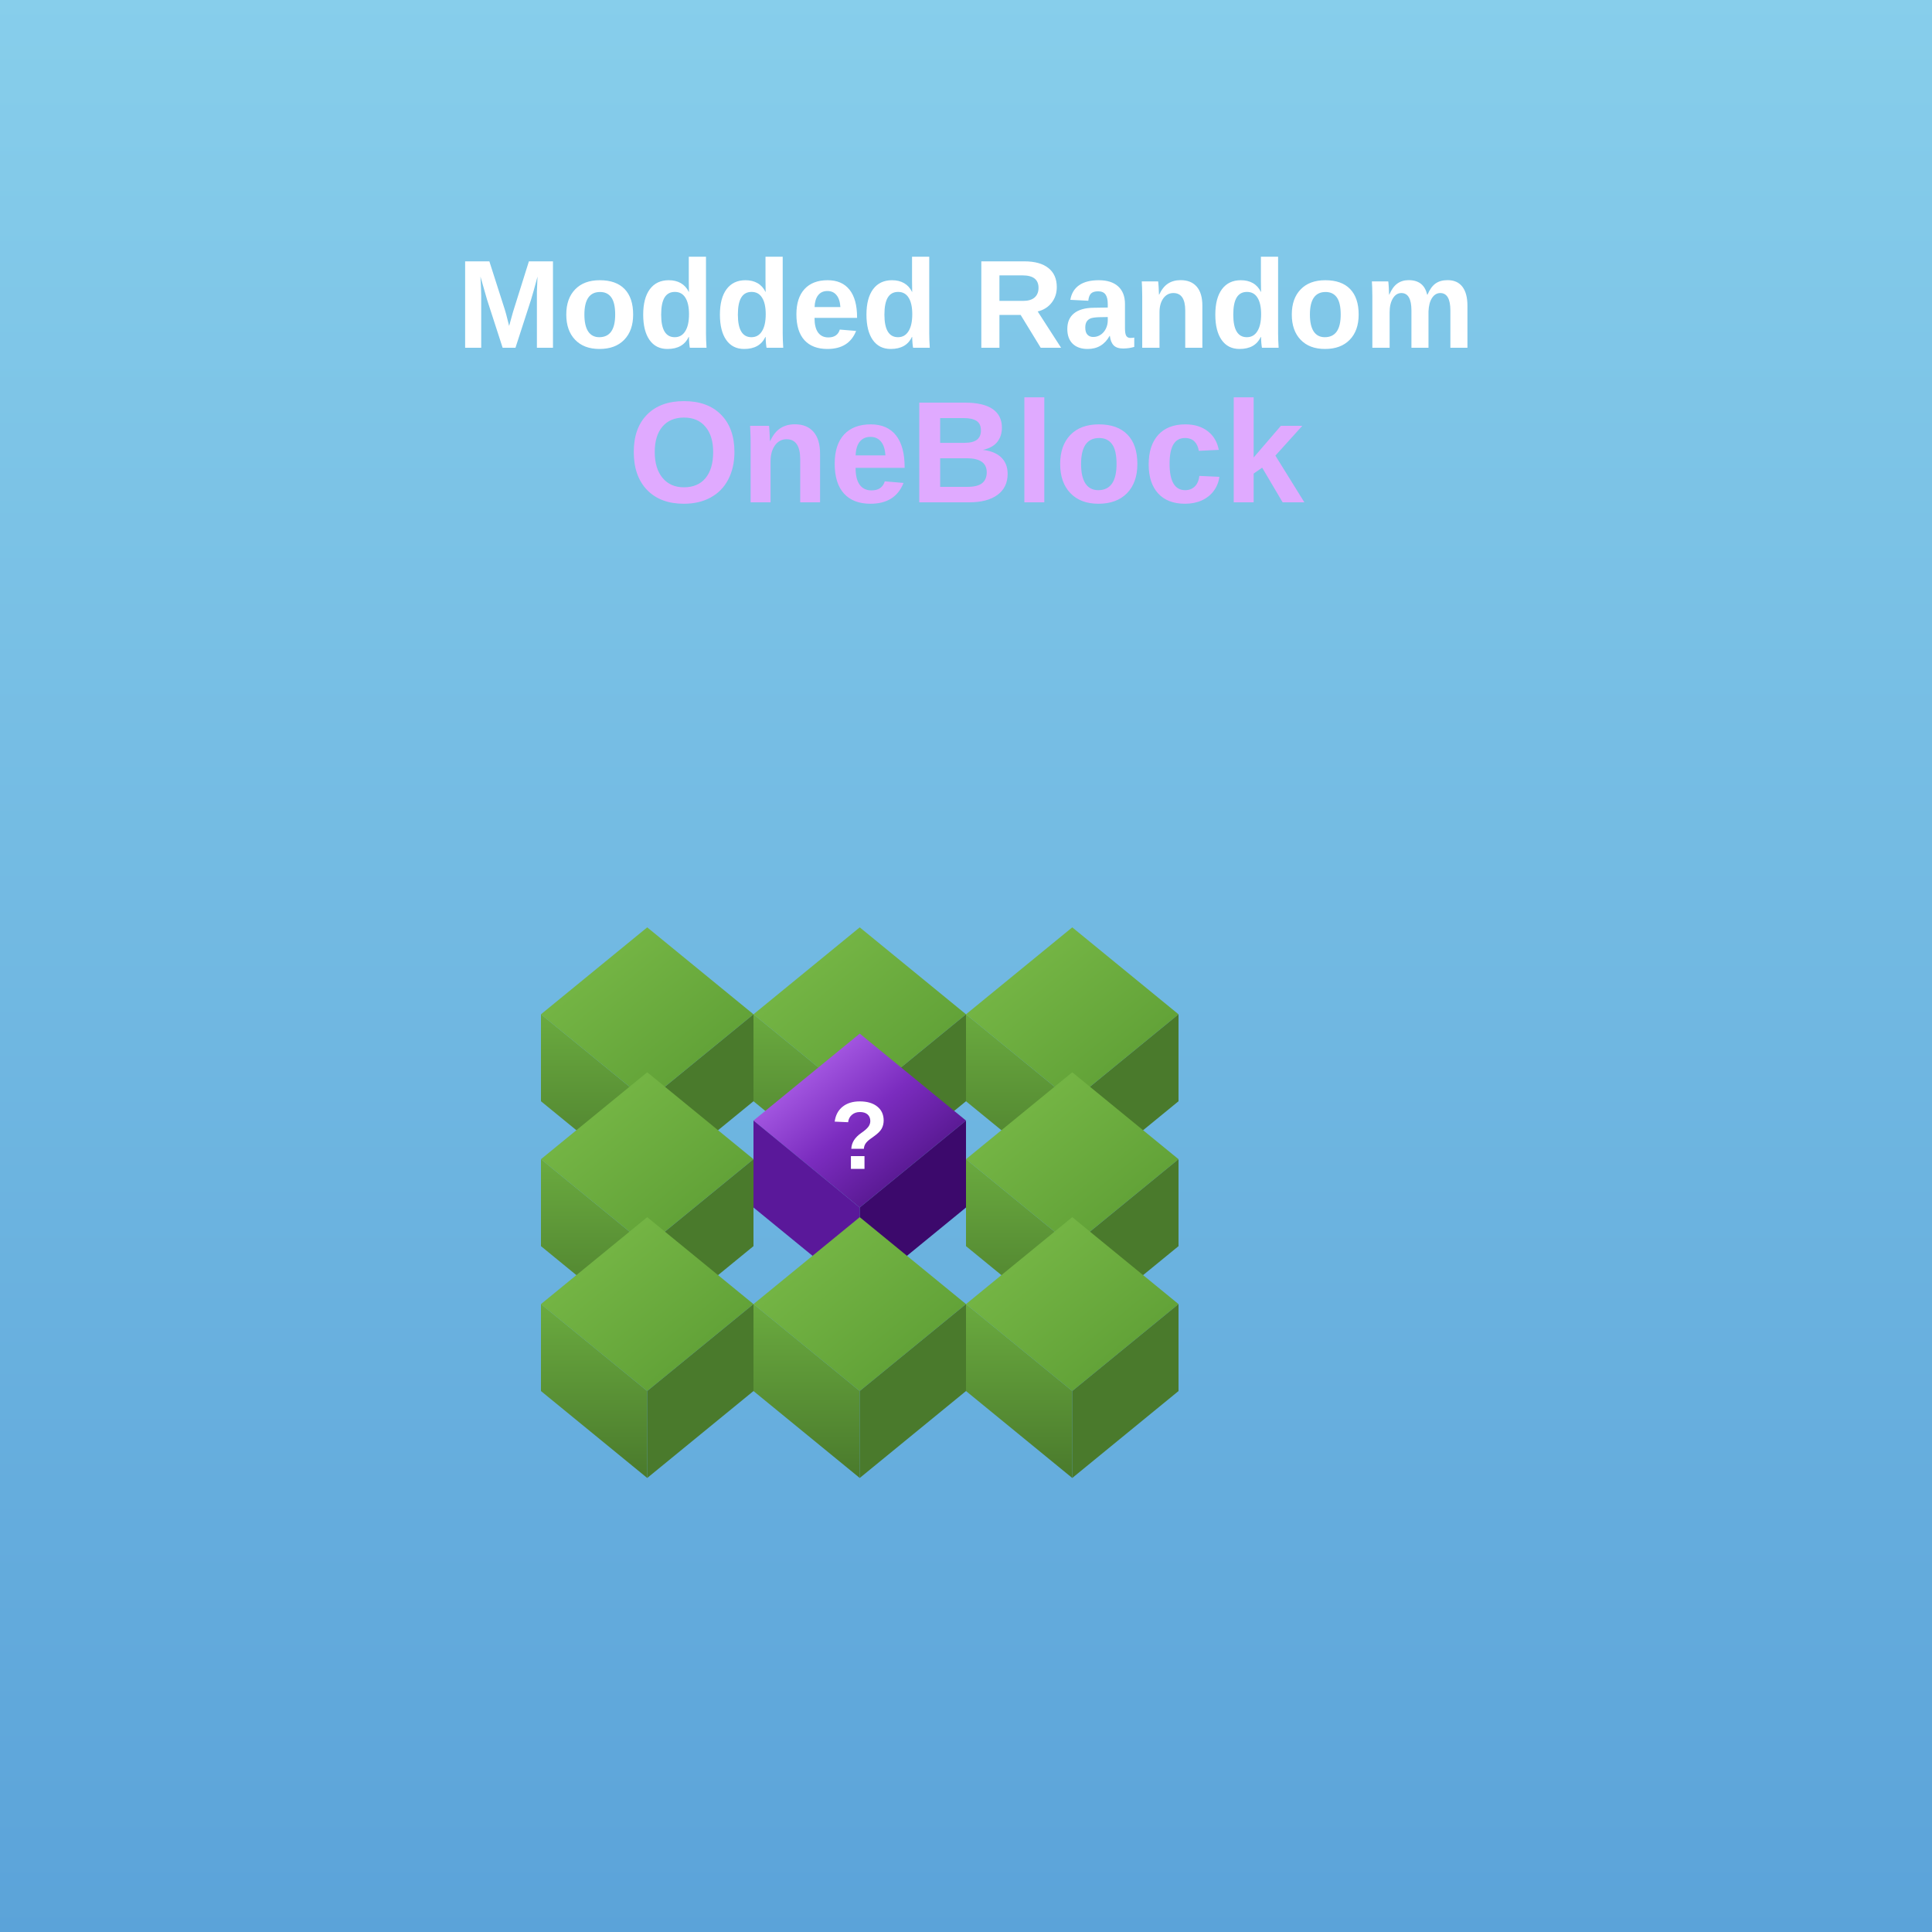
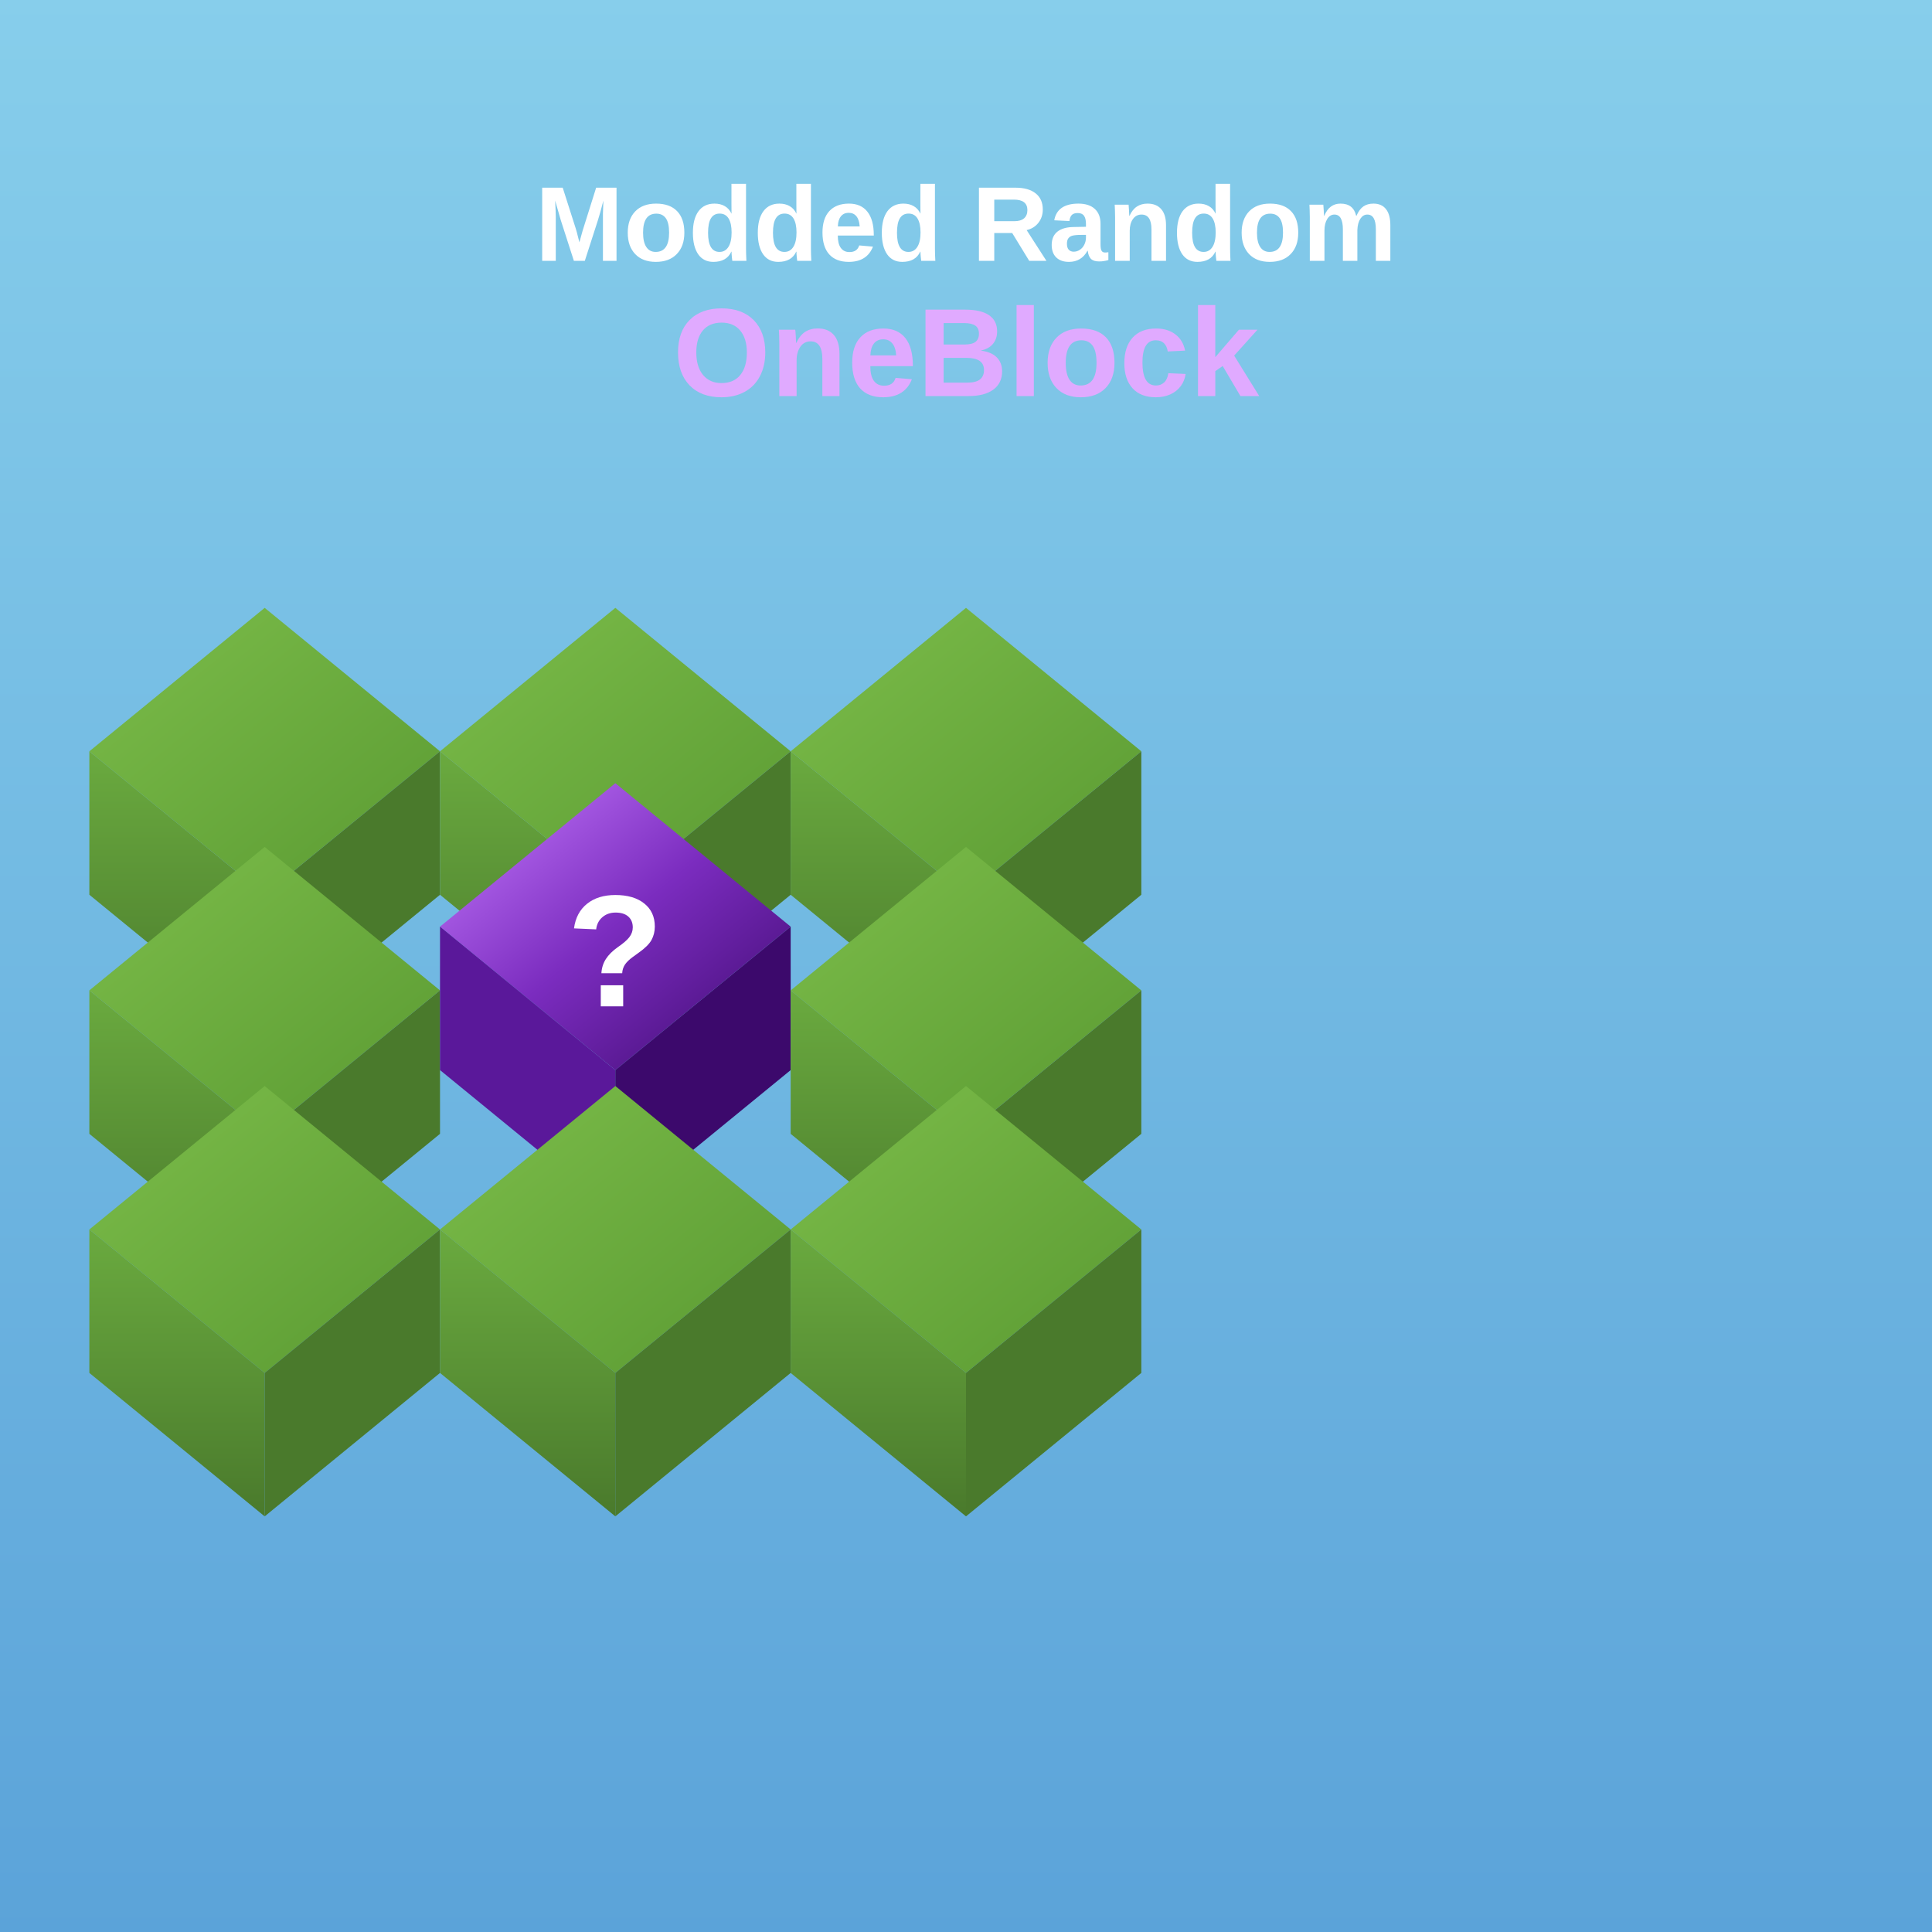
<svg xmlns="http://www.w3.org/2000/svg" viewBox="0 0 400 400" role="img" aria-label="Modded Random OneBlock — 3x3 grass with mystery block">
  <defs>
    <linearGradient id="sky" x1="0" y1="0" x2="0" y2="1">
      <stop offset="0%" stop-color="#87ceeb" />
      <stop offset="100%" stop-color="#5ba3d9" />
    </linearGradient>
    <linearGradient id="grass-top" x1="0" y1="0" x2="1" y2="1">
      <stop offset="0%" stop-color="#7cbd4a" />
      <stop offset="100%" stop-color="#5a9a32" />
    </linearGradient>
    <linearGradient id="grass-side" x1="0" y1="0" x2="0" y2="1">
      <stop offset="0%" stop-color="#6aaa3f" />
      <stop offset="100%" stop-color="#4a7a2c" />
    </linearGradient>
    <linearGradient id="mystery" x1="0" y1="0" x2="1" y2="1">
      <stop offset="0%" stop-color="#c77dff" />
      <stop offset="50%" stop-color="#7b2cbf" />
      <stop offset="100%" stop-color="#3c096c" />
    </linearGradient>
    <g id="grass-iso">
      <polygon points="0,-18 22,0 0,18 -22,0" fill="url(#grass-top)" />
      <polygon points="-22,0 0,18 0,36 -22,18" fill="url(#grass-side)" />
      <polygon points="22,0 0,18 0,36 22,18" fill="#4a7a2c" />
    </g>
    <g id="mystery-iso">
      <polygon points="0,-26 22,-8 0,10 -22,-8" fill="url(#mystery)" />
      <polygon points="-22,-8 0,10 0,28 -22,10" fill="#5a189a" />
      <polygon points="22,-8 0,10 0,28 22,10" fill="#3c096c" />
      <text x="0" y="2" text-anchor="middle" font-family="Arial, Helvetica, sans-serif" font-size="20" font-weight="bold" fill="#ffffff">?</text>
    </g>
  </defs>
  <rect width="400" height="400" fill="url(#sky)" />
-   <g transform="translate(200 248)">
+   <text x="200" y="54" text-anchor="middle" font-family="Arial, Helvetica, sans-serif" font-size="22" font-weight="700" fill="#ffffff">Modded Random</text>
+   <text x="200" y="82" text-anchor="middle" font-family="Arial, Helvetica, sans-serif" font-size="26" font-weight="800" fill="#e0aaff">OneBlock</text>
+   <g transform="translate(200 210) scale(1.65) translate(-22 5)">
    <g transform="translate(-66,-38)">
      <use href="#grass-iso" />
    </g>
    <g transform="translate(-22,-38)">
      <use href="#grass-iso" />
    </g>
    <g transform="translate(22,-38)">
      <use href="#grass-iso" />
    </g>
    <g transform="translate(-66,-8)">
      <use href="#grass-iso" />
    </g>
    <g transform="translate(-22,-8)">
      <use href="#mystery-iso" />
    </g>
    <g transform="translate(22,-8)">
      <use href="#grass-iso" />
    </g>
    <g transform="translate(-66,22)">
      <use href="#grass-iso" />
    </g>
    <g transform="translate(-22,22)">
      <use href="#grass-iso" />
    </g>
    <g transform="translate(22,22)">
      <use href="#grass-iso" />
    </g>
  </g>
-   <text x="200" y="72" text-anchor="middle" font-family="Arial, Helvetica, sans-serif" font-size="26" font-weight="700" fill="#ffffff">Modded Random</text>
-   <text x="200" y="104" text-anchor="middle" font-family="Arial, Helvetica, sans-serif" font-size="30" font-weight="800" fill="#e0aaff">OneBlock</text>
</svg>
